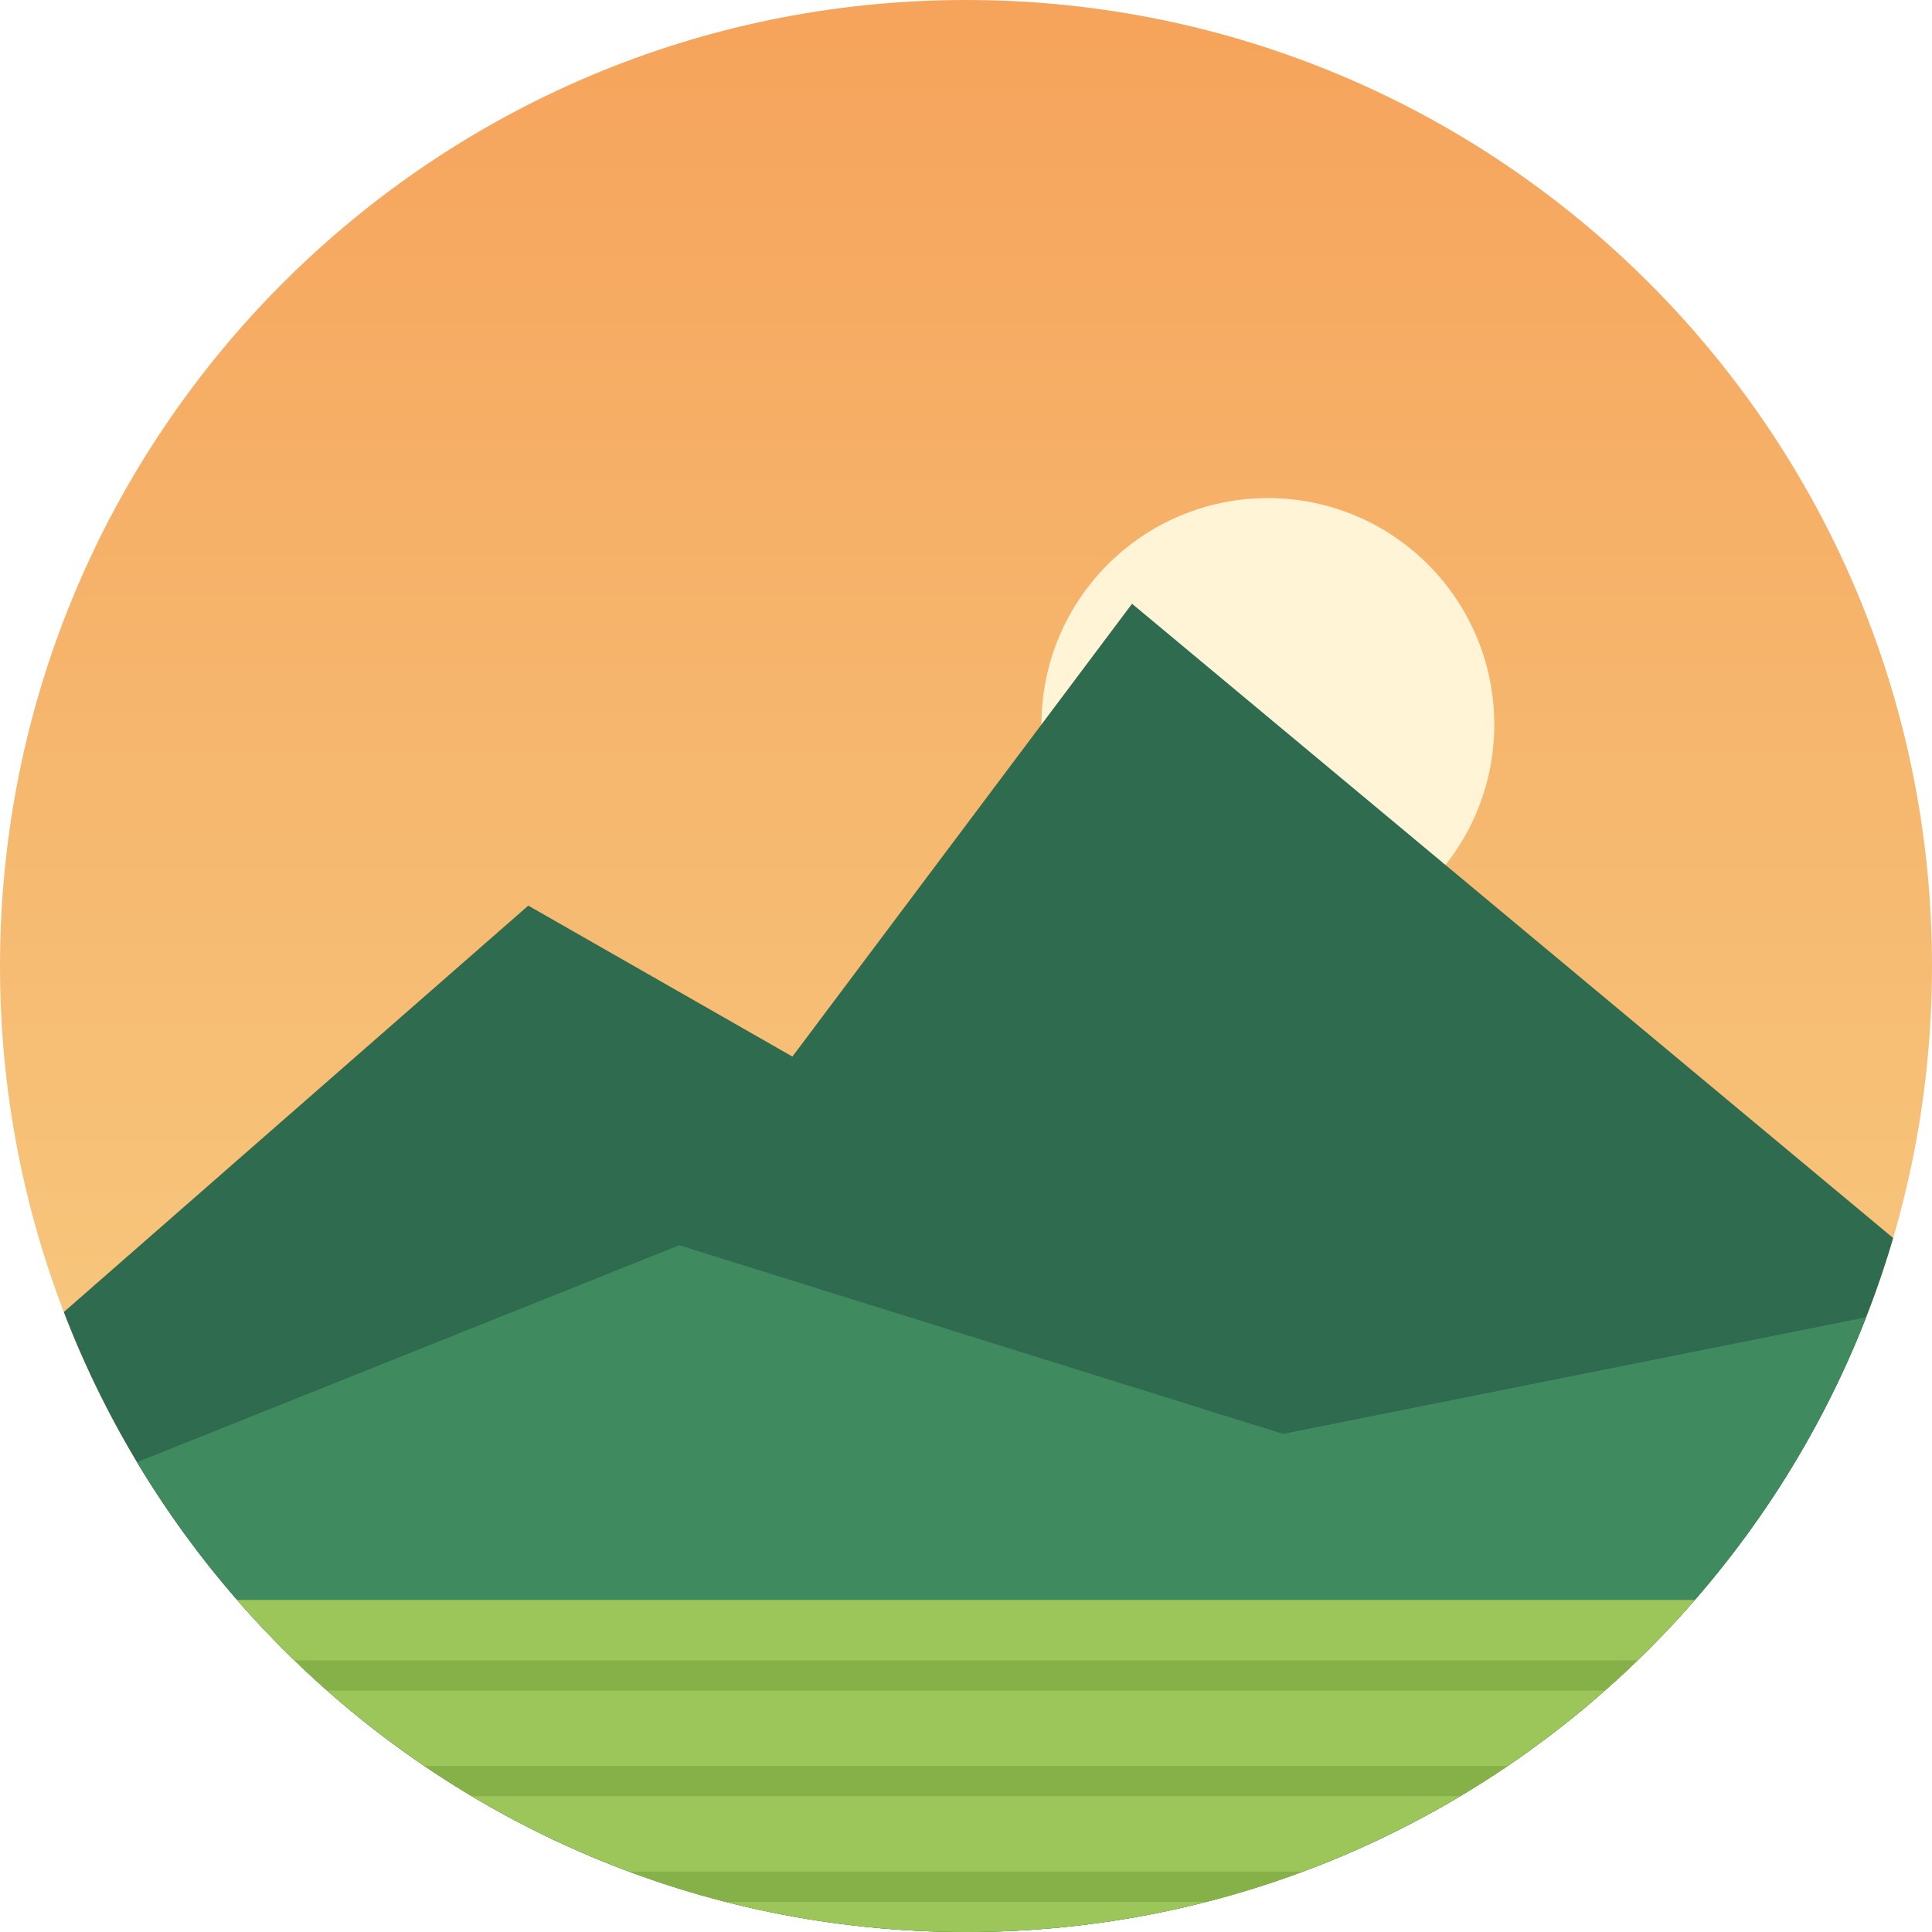
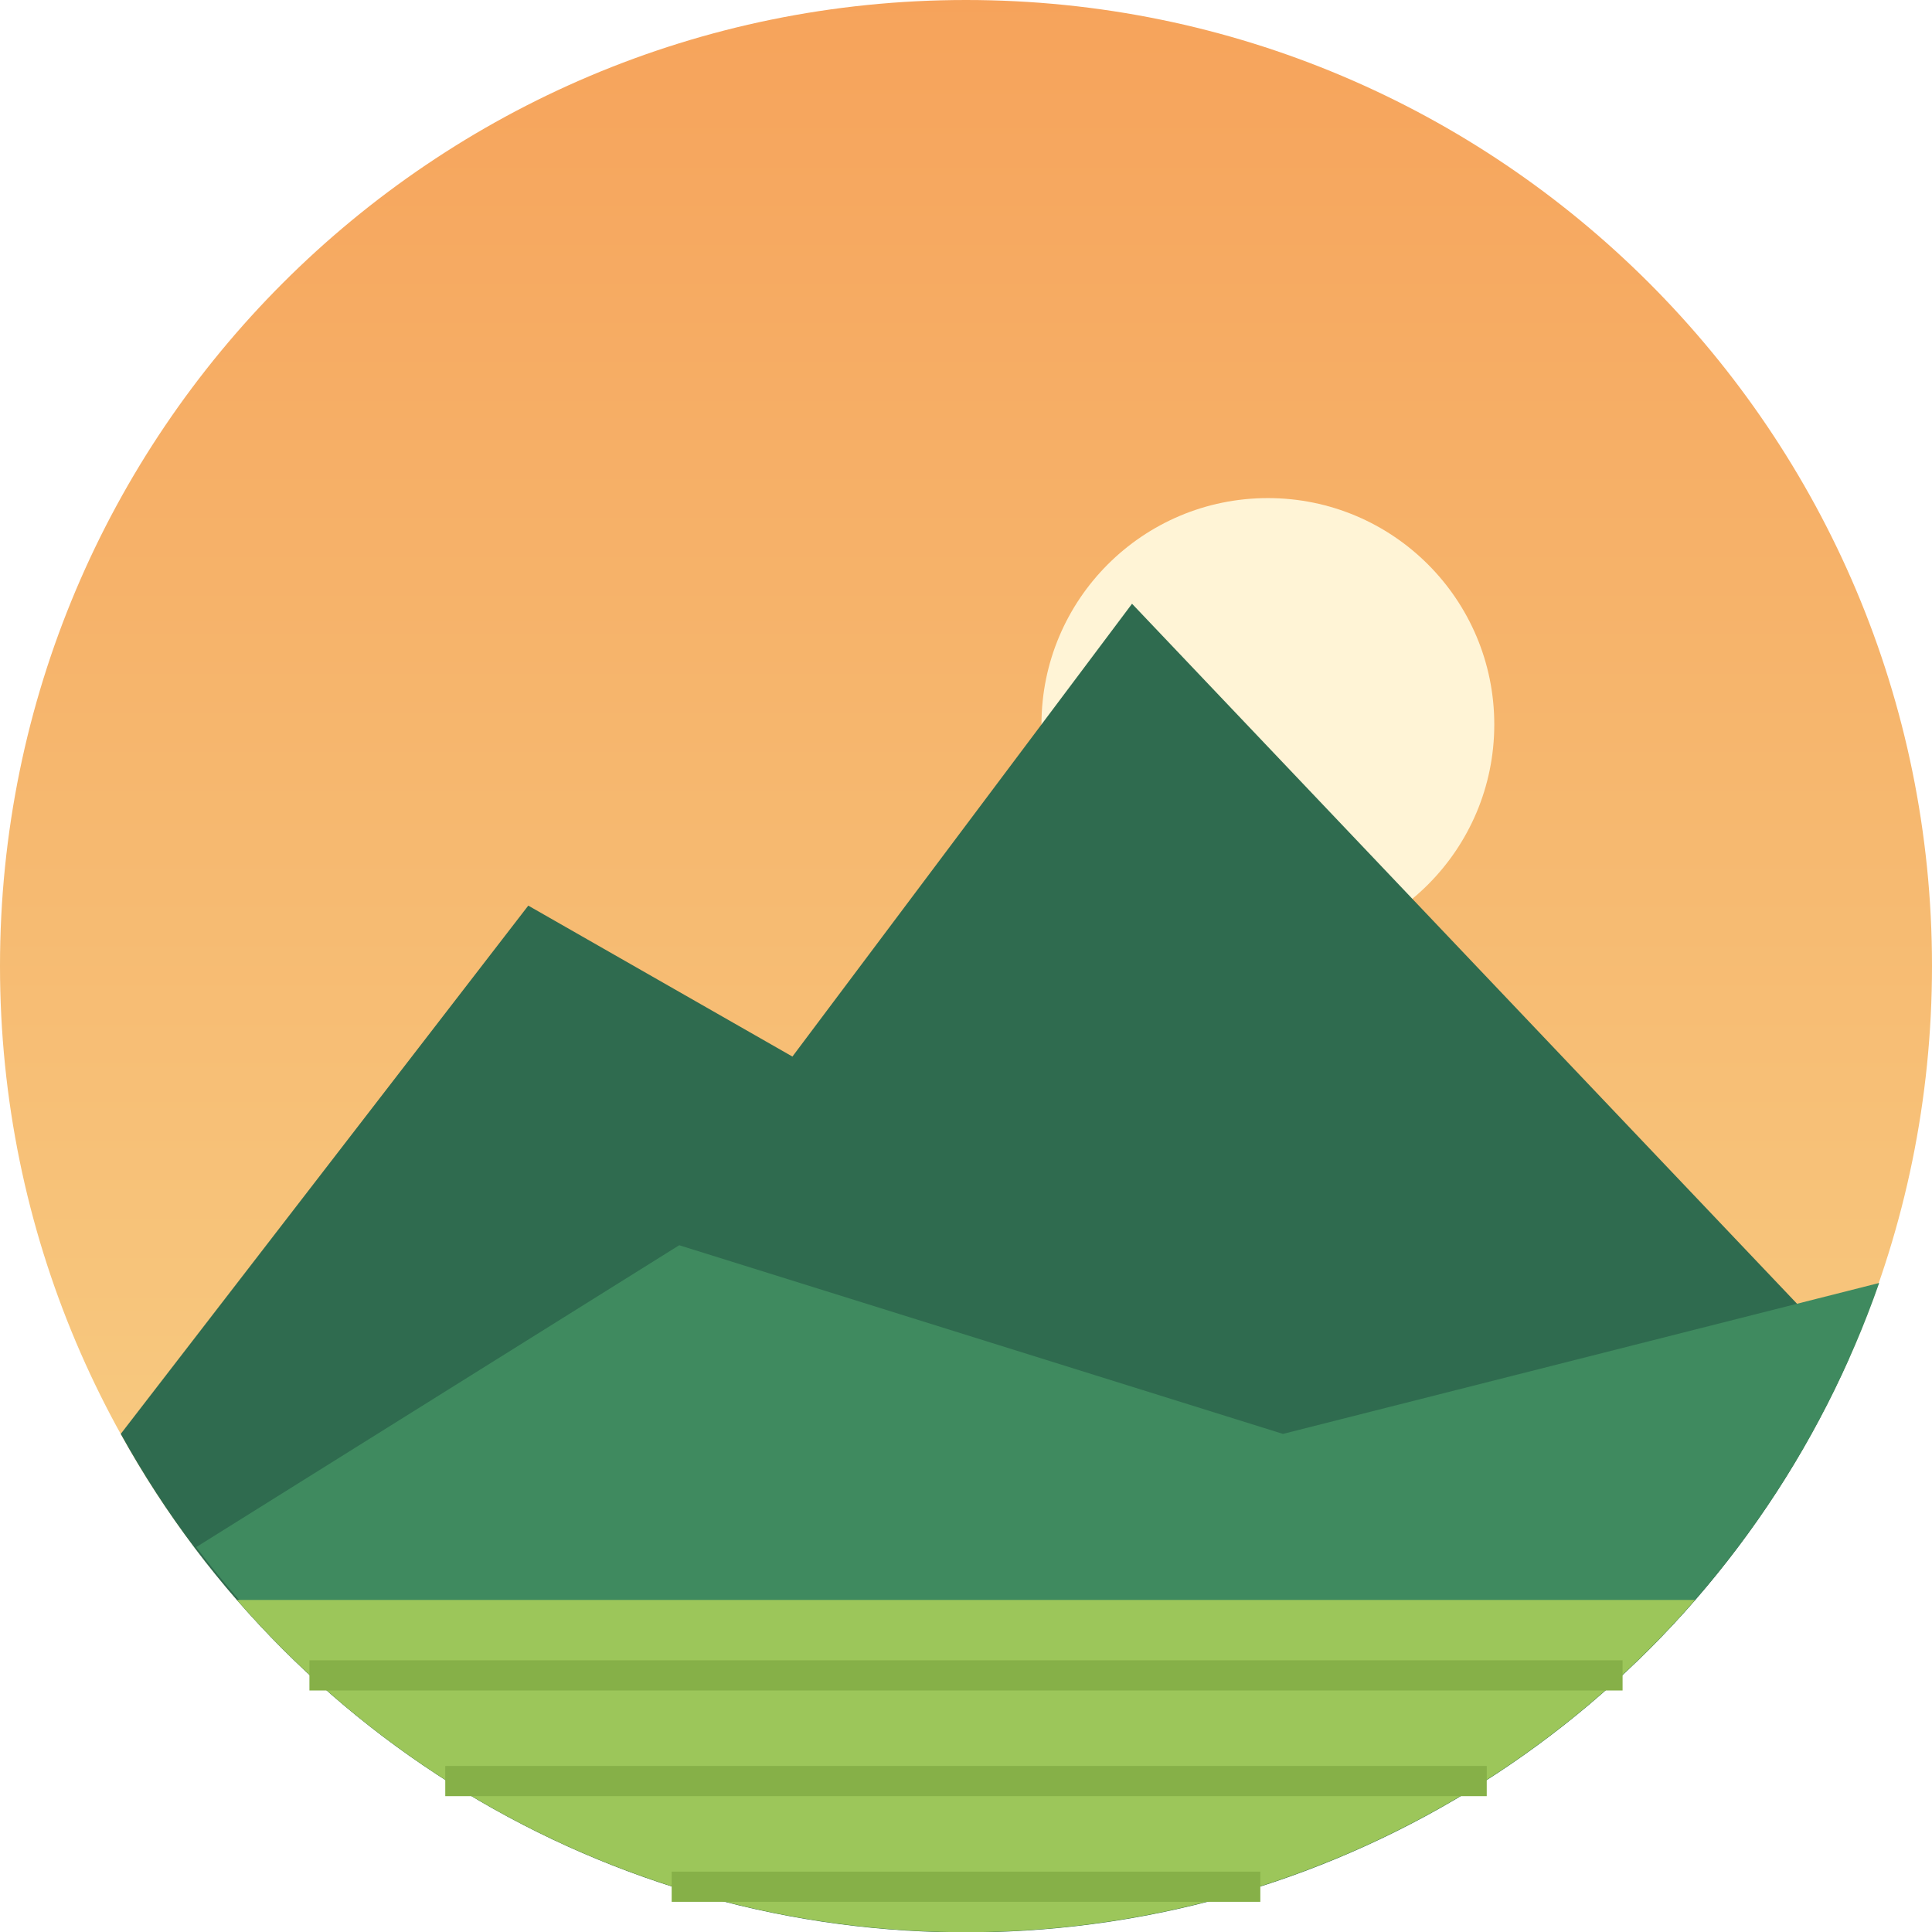
<svg xmlns="http://www.w3.org/2000/svg" viewBox="0 0 256 256">
  <defs>
    <linearGradient id="s" x1="0" y1="0" x2="0" y2="1">
      <stop offset="0" stop-color="#f6a35b" />
      <stop offset="1" stop-color="#f7d58b" />
    </linearGradient>
-     <clipPath id="c">
-       <circle cx="128" cy="128" r="128" />
-     </clipPath>
  </defs>
-   <g clip-path="url(#c)">
-     <rect width="256" height="256" fill="url(#s)" />
-     <circle cx="168" cy="96" r="30" fill="#fff4d6" />
-     <path d="M-10 190 L70 120 L105 140 L150 80 L270 180 L270 270 L-10 270 Z" fill="#2f6b4f" />
-     <path d="M-10 205 L90 165 L170 190 L270 170 L270 270 L-10 270 Z" fill="#3f8a5f" />
-     <rect y="212" width="256" height="44" fill="#9cc65a" />
-     <path d="M0 222h256M0 236h256M0 250h256" stroke="#86b048" stroke-width="4" />
-   </g>
+   <circle cx="128" cy="128" r="128" fill="url(#s)" />
+   <circle cx="168" cy="96" r="30" fill="#fff4d6" />
+   <path d="M16 190 L70 120 L105 140 L150 80 L245 180 A128 128 0 0 1 16 190 Z" fill="#2f6b4f" />
+   <path d="M26 205 L90 165 L170 190 L249 170 A128 128 0 0 1 26 205 Z" fill="#3f8a5f" />
+   <path d="M31.4 212 H224.6 A128 128 0 0 1 31.4 212 Z" fill="#9cc65a" />
+   <path d="M41 222H215M59 236H197M89 250H167" stroke="#86b048" stroke-width="4" />
</svg>
